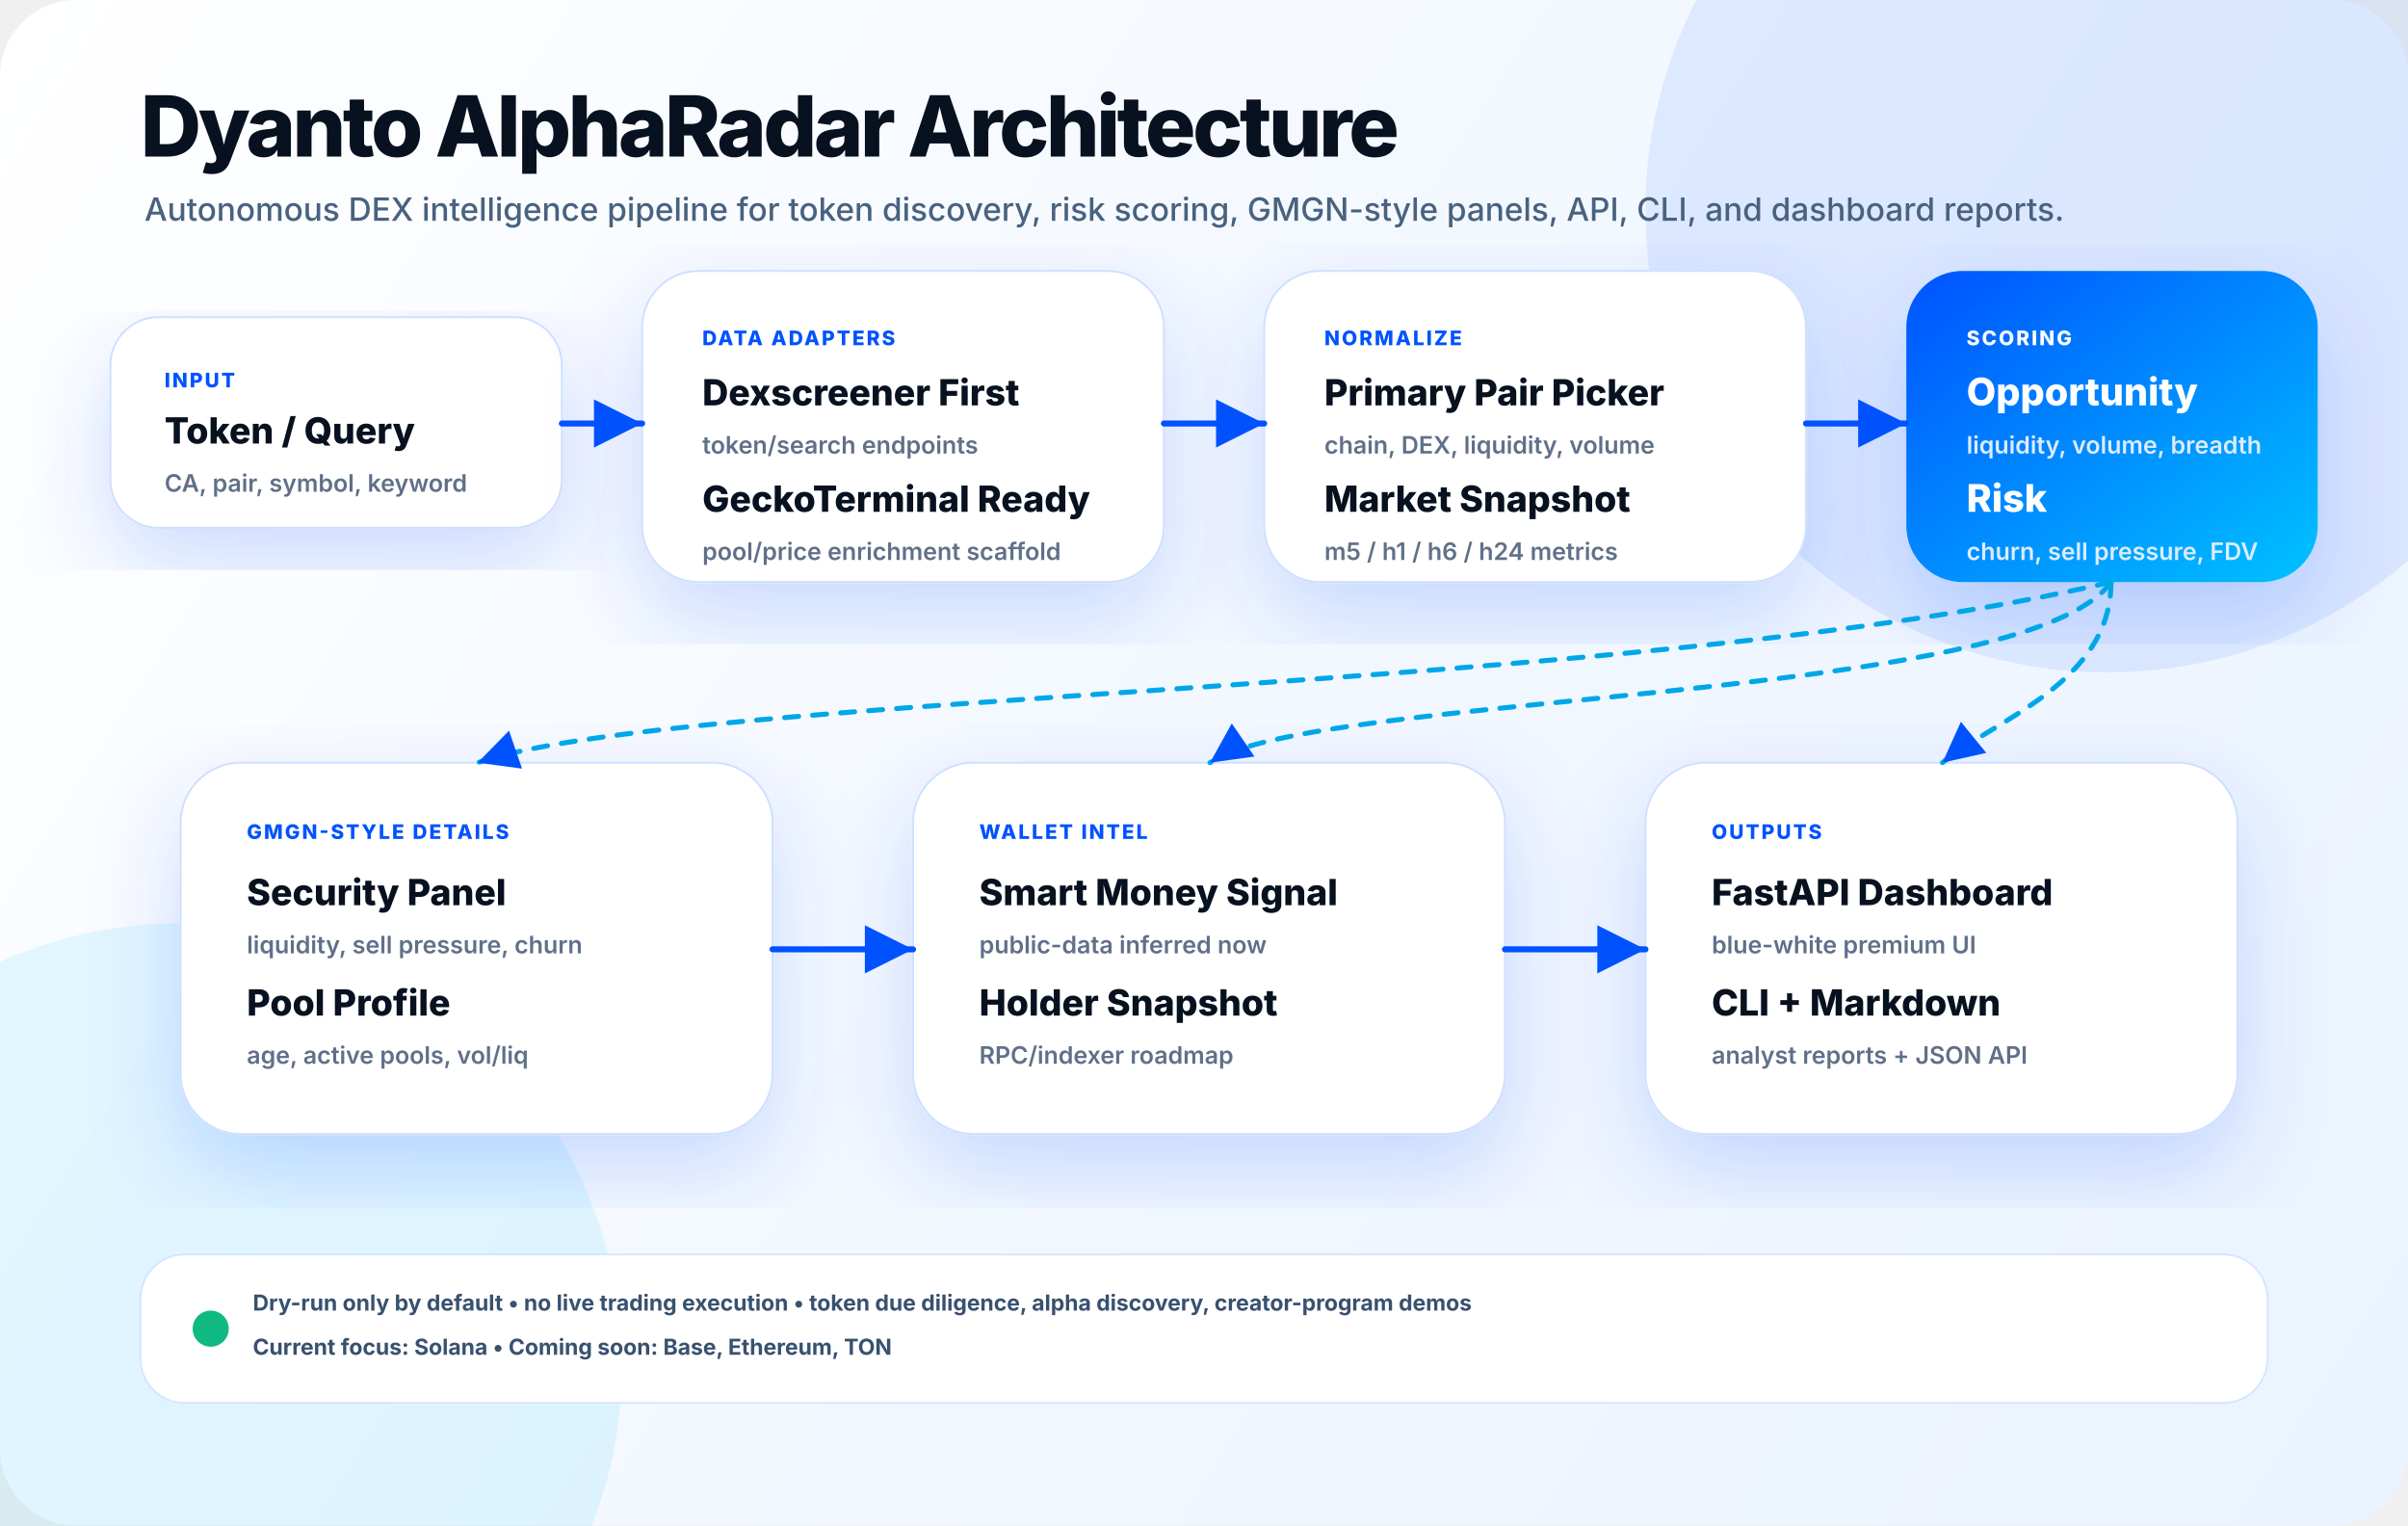
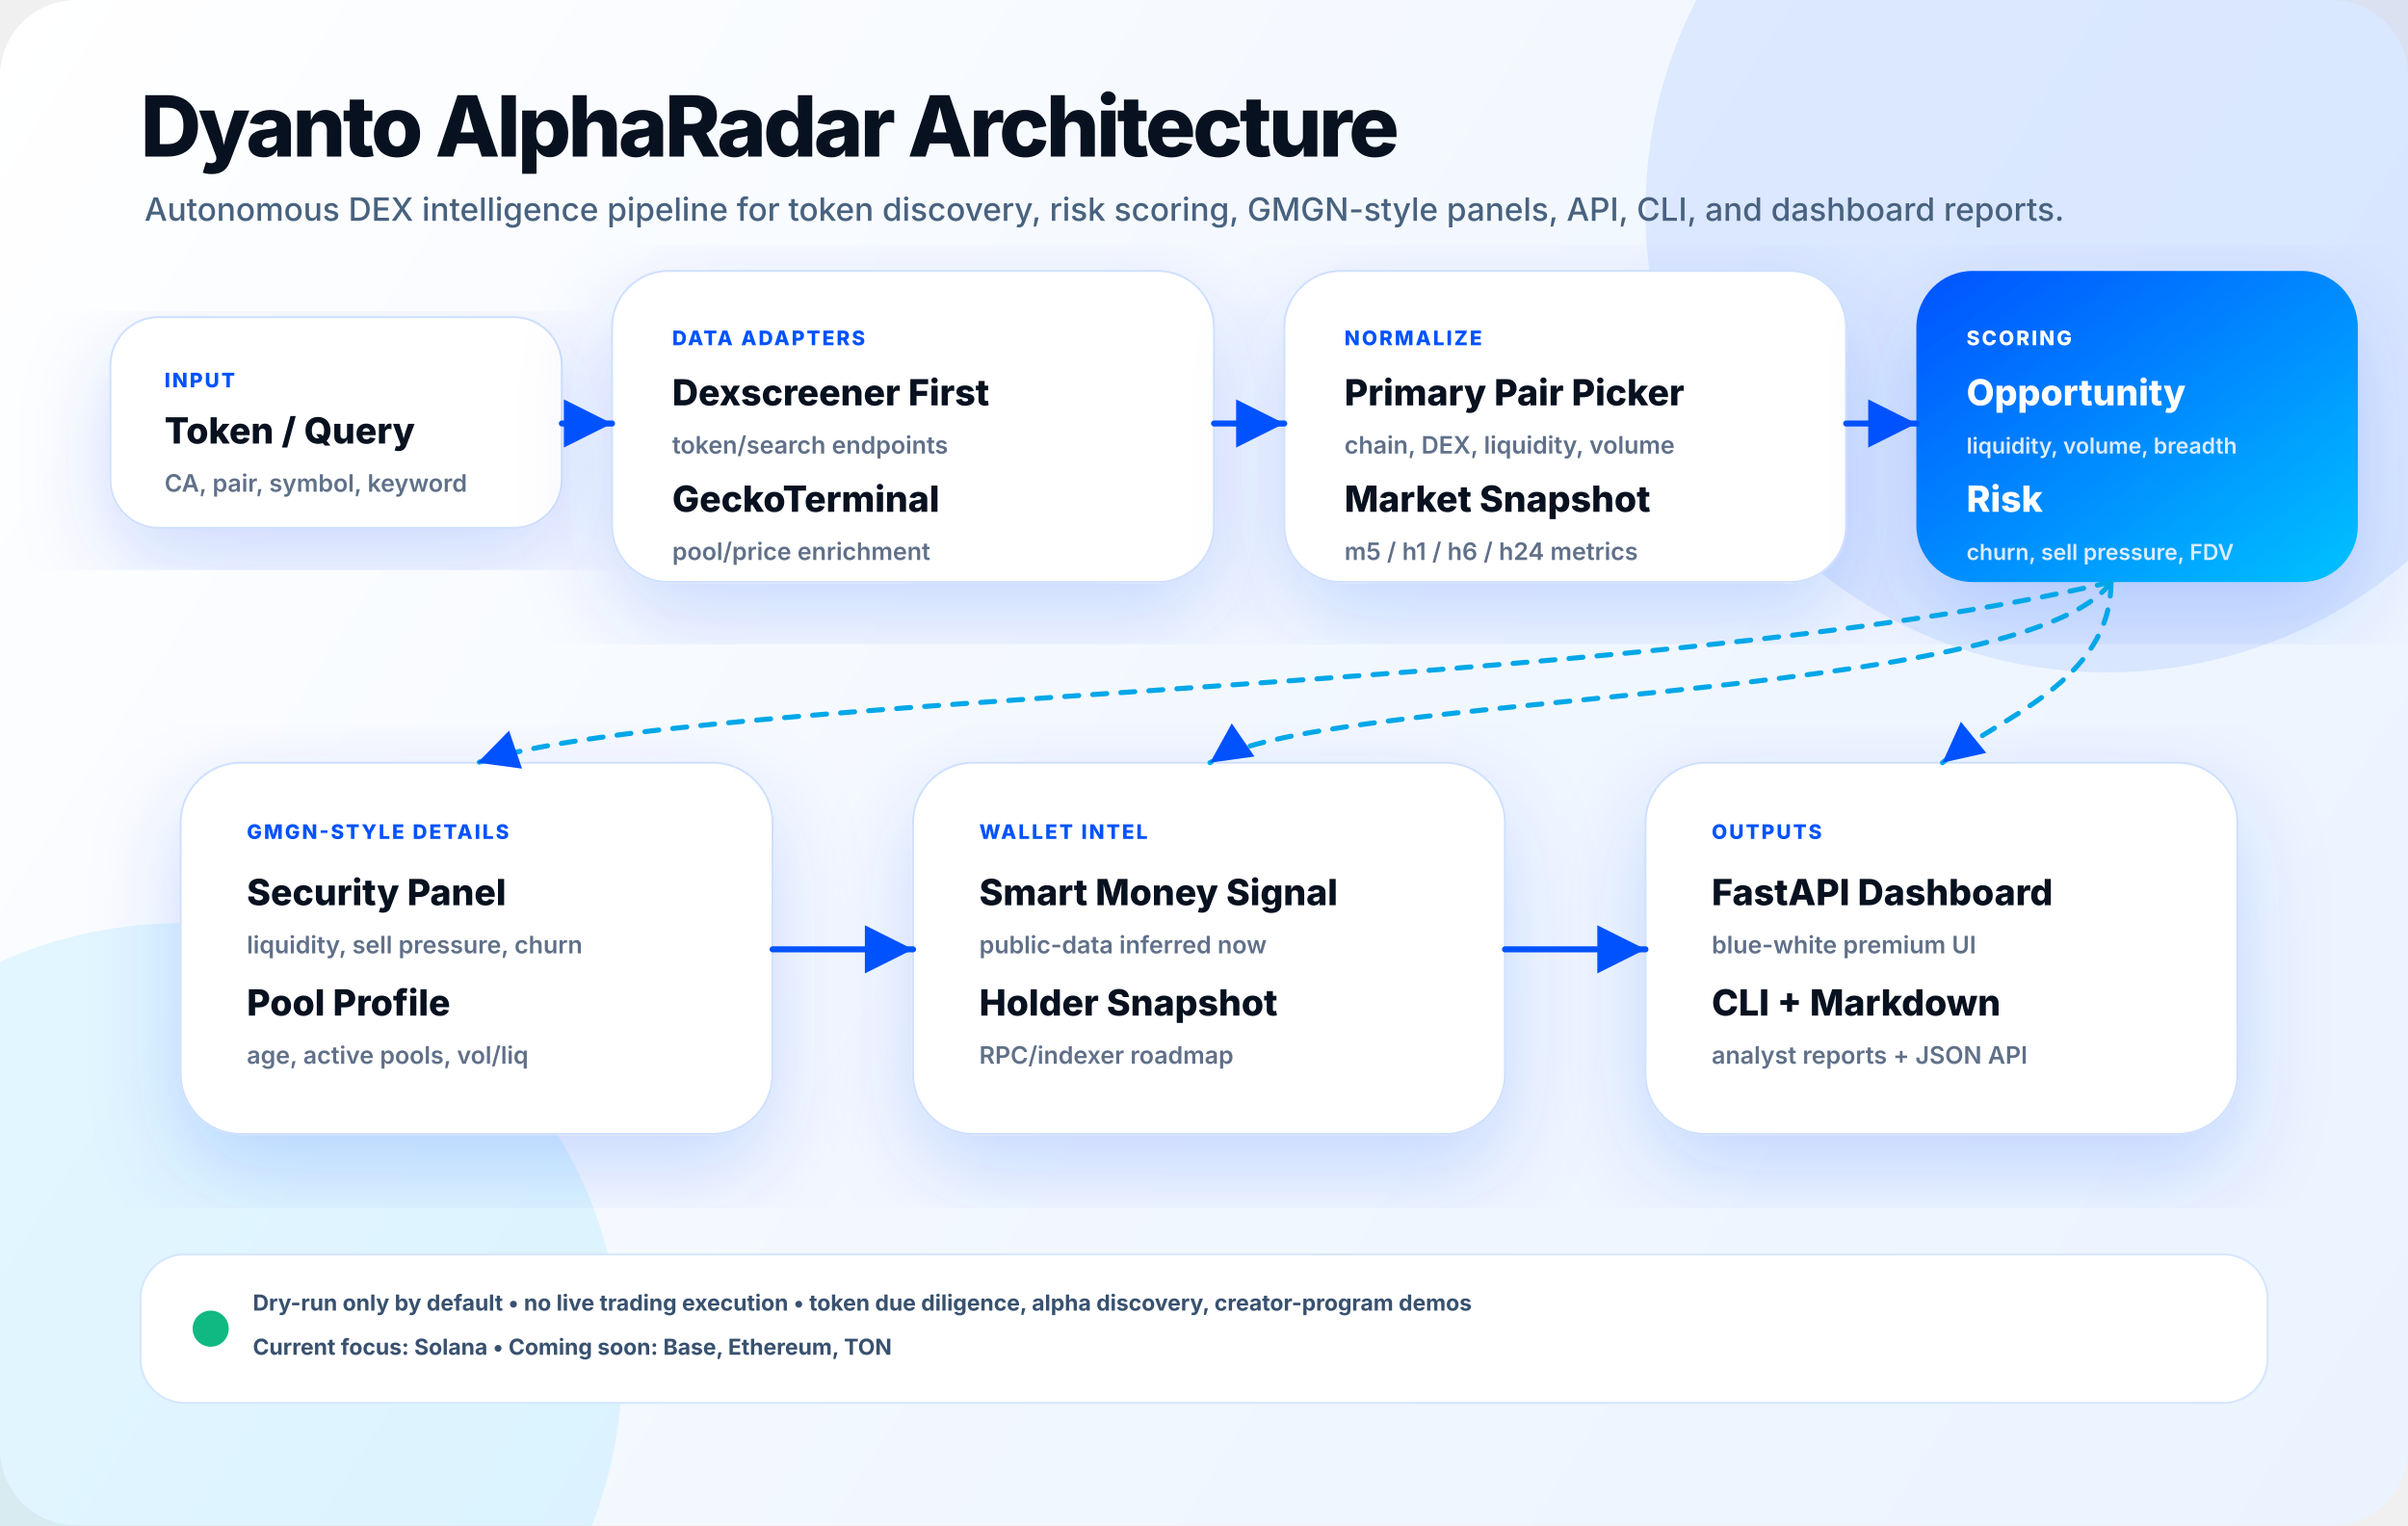
<svg xmlns="http://www.w3.org/2000/svg" width="1200" height="760" viewBox="0 0 1200 760" fill="none">
  <defs>
    <linearGradient id="bg" x1="0" y1="0" x2="1200" y2="760" gradientUnits="userSpaceOnUse">
      <stop stop-color="#ffffff" />
      <stop offset="0.48" stop-color="#f3f8ff" />
      <stop offset="1" stop-color="#eaf3ff" />
    </linearGradient>
    <linearGradient id="blue" x1="0" y1="0" x2="1" y2="1">
      <stop stop-color="#0052ff" />
      <stop offset="1" stop-color="#00c2ff" />
    </linearGradient>
    <filter id="shadow" x="-20%" y="-20%" width="140%" height="140%">
      <feDropShadow dx="0" dy="18" stdDeviation="22" flood-color="#0052ff" flood-opacity="0.18" />
    </filter>
    <marker id="arrow" markerWidth="12" markerHeight="12" refX="10" refY="6" orient="auto" markerUnits="strokeWidth">
      <path d="M2,2 L10,6 L2,10 Z" fill="#0052ff" />
    </marker>
    <style>
      .title{font:800 42px 'Inter',Arial,sans-serif;fill:#07111f;letter-spacing:-1.6px}
      .sub{font:500 16px 'Inter',Arial,sans-serif;fill:#48627f}
      .box-title{font:800 18px 'Inter',Arial,sans-serif;fill:#07111f}
      .box-sub{font:600 12px 'Inter',Arial,sans-serif;fill:#607089}
      .tag{font:800 10px 'Inter',Arial,sans-serif;fill:#0052ff;letter-spacing:1px}
      .small{font:700 11px 'Inter',Arial,sans-serif;fill:#38516f}
      .arrow{stroke:#0052ff;stroke-width:3;marker-end:url(#arrow);stroke-linecap:round}
      .dash{stroke:#00a7e8;stroke-width:2.5;stroke-dasharray:7 7;marker-end:url(#arrow);stroke-linecap:round}
    </style>
  </defs>
  <rect width="1200" height="760" rx="38" fill="url(#bg)" />
  <circle cx="1050" cy="105" r="230" fill="#0052ff" opacity="0.09" />
  <circle cx="90" cy="680" r="220" fill="#00c2ff" opacity="0.10" />
  <text x="70" y="78" class="title">Dyanto AlphaRadar Architecture</text>
  <text x="72" y="110" class="sub">Autonomous DEX intelligence pipeline for token discovery, risk scoring, GMGN-style panels, API, CLI, and dashboard reports.</text>
  <rect x="55" y="158" width="225" height="105" rx="24" fill="#fff" stroke="#cfe0ff" filter="url(#shadow)" />
  <text x="82" y="193" class="tag">INPUT</text>
  <text x="82" y="221" class="box-title">Token / Query</text>
  <text x="82" y="245" class="box-sub">CA, pair, symbol, keyword</text>
-   <rect x="320" y="135" width="260" height="155" rx="28" fill="#fff" stroke="#cfe0ff" filter="url(#shadow)" />
-   <text x="350" y="172" class="tag">DATA ADAPTERS</text>
-   <text x="350" y="202" class="box-title">Dexscreener First</text>
-   <text x="350" y="226" class="box-sub">token/search endpoints</text>
-   <text x="350" y="255" class="box-title">GeckoTerminal Ready</text>
-   <text x="350" y="279" class="box-sub">pool/price enrichment scaffold</text>
-   <rect x="630" y="135" width="270" height="155" rx="28" fill="#fff" stroke="#cfe0ff" filter="url(#shadow)" />
-   <text x="660" y="172" class="tag">NORMALIZE</text>
-   <text x="660" y="202" class="box-title">Primary Pair Picker</text>
-   <text x="660" y="226" class="box-sub">chain, DEX, liquidity, volume</text>
-   <text x="660" y="255" class="box-title">Market Snapshot</text>
-   <text x="660" y="279" class="box-sub">m5 / h1 / h6 / h24 metrics</text>
-   <rect x="950" y="135" width="205" height="155" rx="28" fill="url(#blue)" filter="url(#shadow)" />
+   <rect x="305" y="135" width="300" height="155" rx="28" fill="#fff" stroke="#cfe0ff" filter="url(#shadow)" />
+   <text x="335" y="172" class="tag">DATA ADAPTERS</text>
+   <text x="335" y="202" class="box-title">Dexscreener First</text>
+   <text x="335" y="226" class="box-sub">token/search endpoints</text>
+   <text x="335" y="255" class="box-title">GeckoTerminal</text>
+   <text x="335" y="279" class="box-sub">pool/price enrichment</text>
+   <rect x="640" y="135" width="280" height="155" rx="28" fill="#fff" stroke="#cfe0ff" filter="url(#shadow)" />
+   <text x="670" y="172" class="tag">NORMALIZE</text>
+   <text x="670" y="202" class="box-title">Primary Pair Picker</text>
+   <text x="670" y="226" class="box-sub">chain, DEX, liquidity, volume</text>
+   <text x="670" y="255" class="box-title">Market Snapshot</text>
+   <text x="670" y="279" class="box-sub">m5 / h1 / h6 / h24 metrics</text>
+   <rect x="955" y="135" width="220" height="155" rx="28" fill="url(#blue)" filter="url(#shadow)" />
  <text x="980" y="172" style="font:800 10px Inter,Arial;fill:#fff;letter-spacing:1px">SCORING</text>
-   <text x="980" y="202" style="font:800 19px Inter,Arial;fill:#fff">Opportunity</text>
-   <text x="980" y="226" style="font:600 12px Inter,Arial;fill:#dcecff">liquidity, volume, breadth</text>
-   <text x="980" y="255" style="font:800 19px Inter,Arial;fill:#fff">Risk</text>
-   <text x="980" y="279" style="font:600 12px Inter,Arial;fill:#dcecff">churn, sell pressure, FDV</text>
-   <path d="M280 211 H320" class="arrow" />
-   <path d="M580 211 H630" class="arrow" />
-   <path d="M900 211 H950" class="arrow" />
+   <text x="980" y="202" style="font:800 18px Inter,Arial;fill:#fff">Opportunity</text>
+   <text x="980" y="226" style="font:600 11px Inter,Arial;fill:#dcecff">liquidity, volume, breadth</text>
+   <text x="980" y="255" style="font:800 18px Inter,Arial;fill:#fff">Risk</text>
+   <text x="980" y="279" style="font:600 11px Inter,Arial;fill:#dcecff">churn, sell pressure, FDV</text>
+   <path d="M280 211 H305" class="arrow" />
+   <path d="M605 211 H640" class="arrow" />
+   <path d="M920 211 H955" class="arrow" />
  <rect x="90" y="380" width="295" height="185" rx="30" fill="#fff" stroke="#cfe0ff" filter="url(#shadow)" />
  <text x="123" y="418" class="tag">GMGN-STYLE DETAILS</text>
  <text x="123" y="451" class="box-title">Security Panel</text>
  <text x="123" y="475" class="box-sub">liquidity, sell pressure, churn</text>
  <text x="123" y="506" class="box-title">Pool Profile</text>
  <text x="123" y="530" class="box-sub">age, active pools, vol/liq</text>
  <rect x="455" y="380" width="295" height="185" rx="30" fill="#fff" stroke="#cfe0ff" filter="url(#shadow)" />
  <text x="488" y="418" class="tag">WALLET INTEL</text>
  <text x="488" y="451" class="box-title">Smart Money Signal</text>
  <text x="488" y="475" class="box-sub">public-data inferred now</text>
  <text x="488" y="506" class="box-title">Holder Snapshot</text>
  <text x="488" y="530" class="box-sub">RPC/indexer roadmap</text>
  <rect x="820" y="380" width="295" height="185" rx="30" fill="#fff" stroke="#cfe0ff" filter="url(#shadow)" />
  <text x="853" y="418" class="tag">OUTPUTS</text>
  <text x="853" y="451" class="box-title">FastAPI Dashboard</text>
  <text x="853" y="475" class="box-sub">blue-white premium UI</text>
  <text x="853" y="506" class="box-title">CLI + Markdown</text>
  <text x="853" y="530" class="box-sub">analyst reports + JSON API</text>
  <path d="M1052 290 C1052 340 995 358 968 380" class="dash" />
  <path d="M1052 290 C1010 350 654 345 603 380" class="dash" />
  <path d="M1052 290 C820 345 340 345 238 380" class="dash" />
  <path d="M385 473 H455" class="arrow" />
  <path d="M750 473 H820" class="arrow" />
  <rect x="70" y="625" width="1060" height="74" rx="22" fill="#ffffff" stroke="#d6e6ff" />
  <circle cx="105" cy="662" r="9" fill="#10b981" />
  <text x="126" y="653" class="small">Dry-run only by default • no live trading execution • token due diligence, alpha discovery, creator-program demos</text>
  <text x="126" y="675" class="small">Current focus: Solana • Coming soon: Base, Ethereum, TON</text>
</svg>
